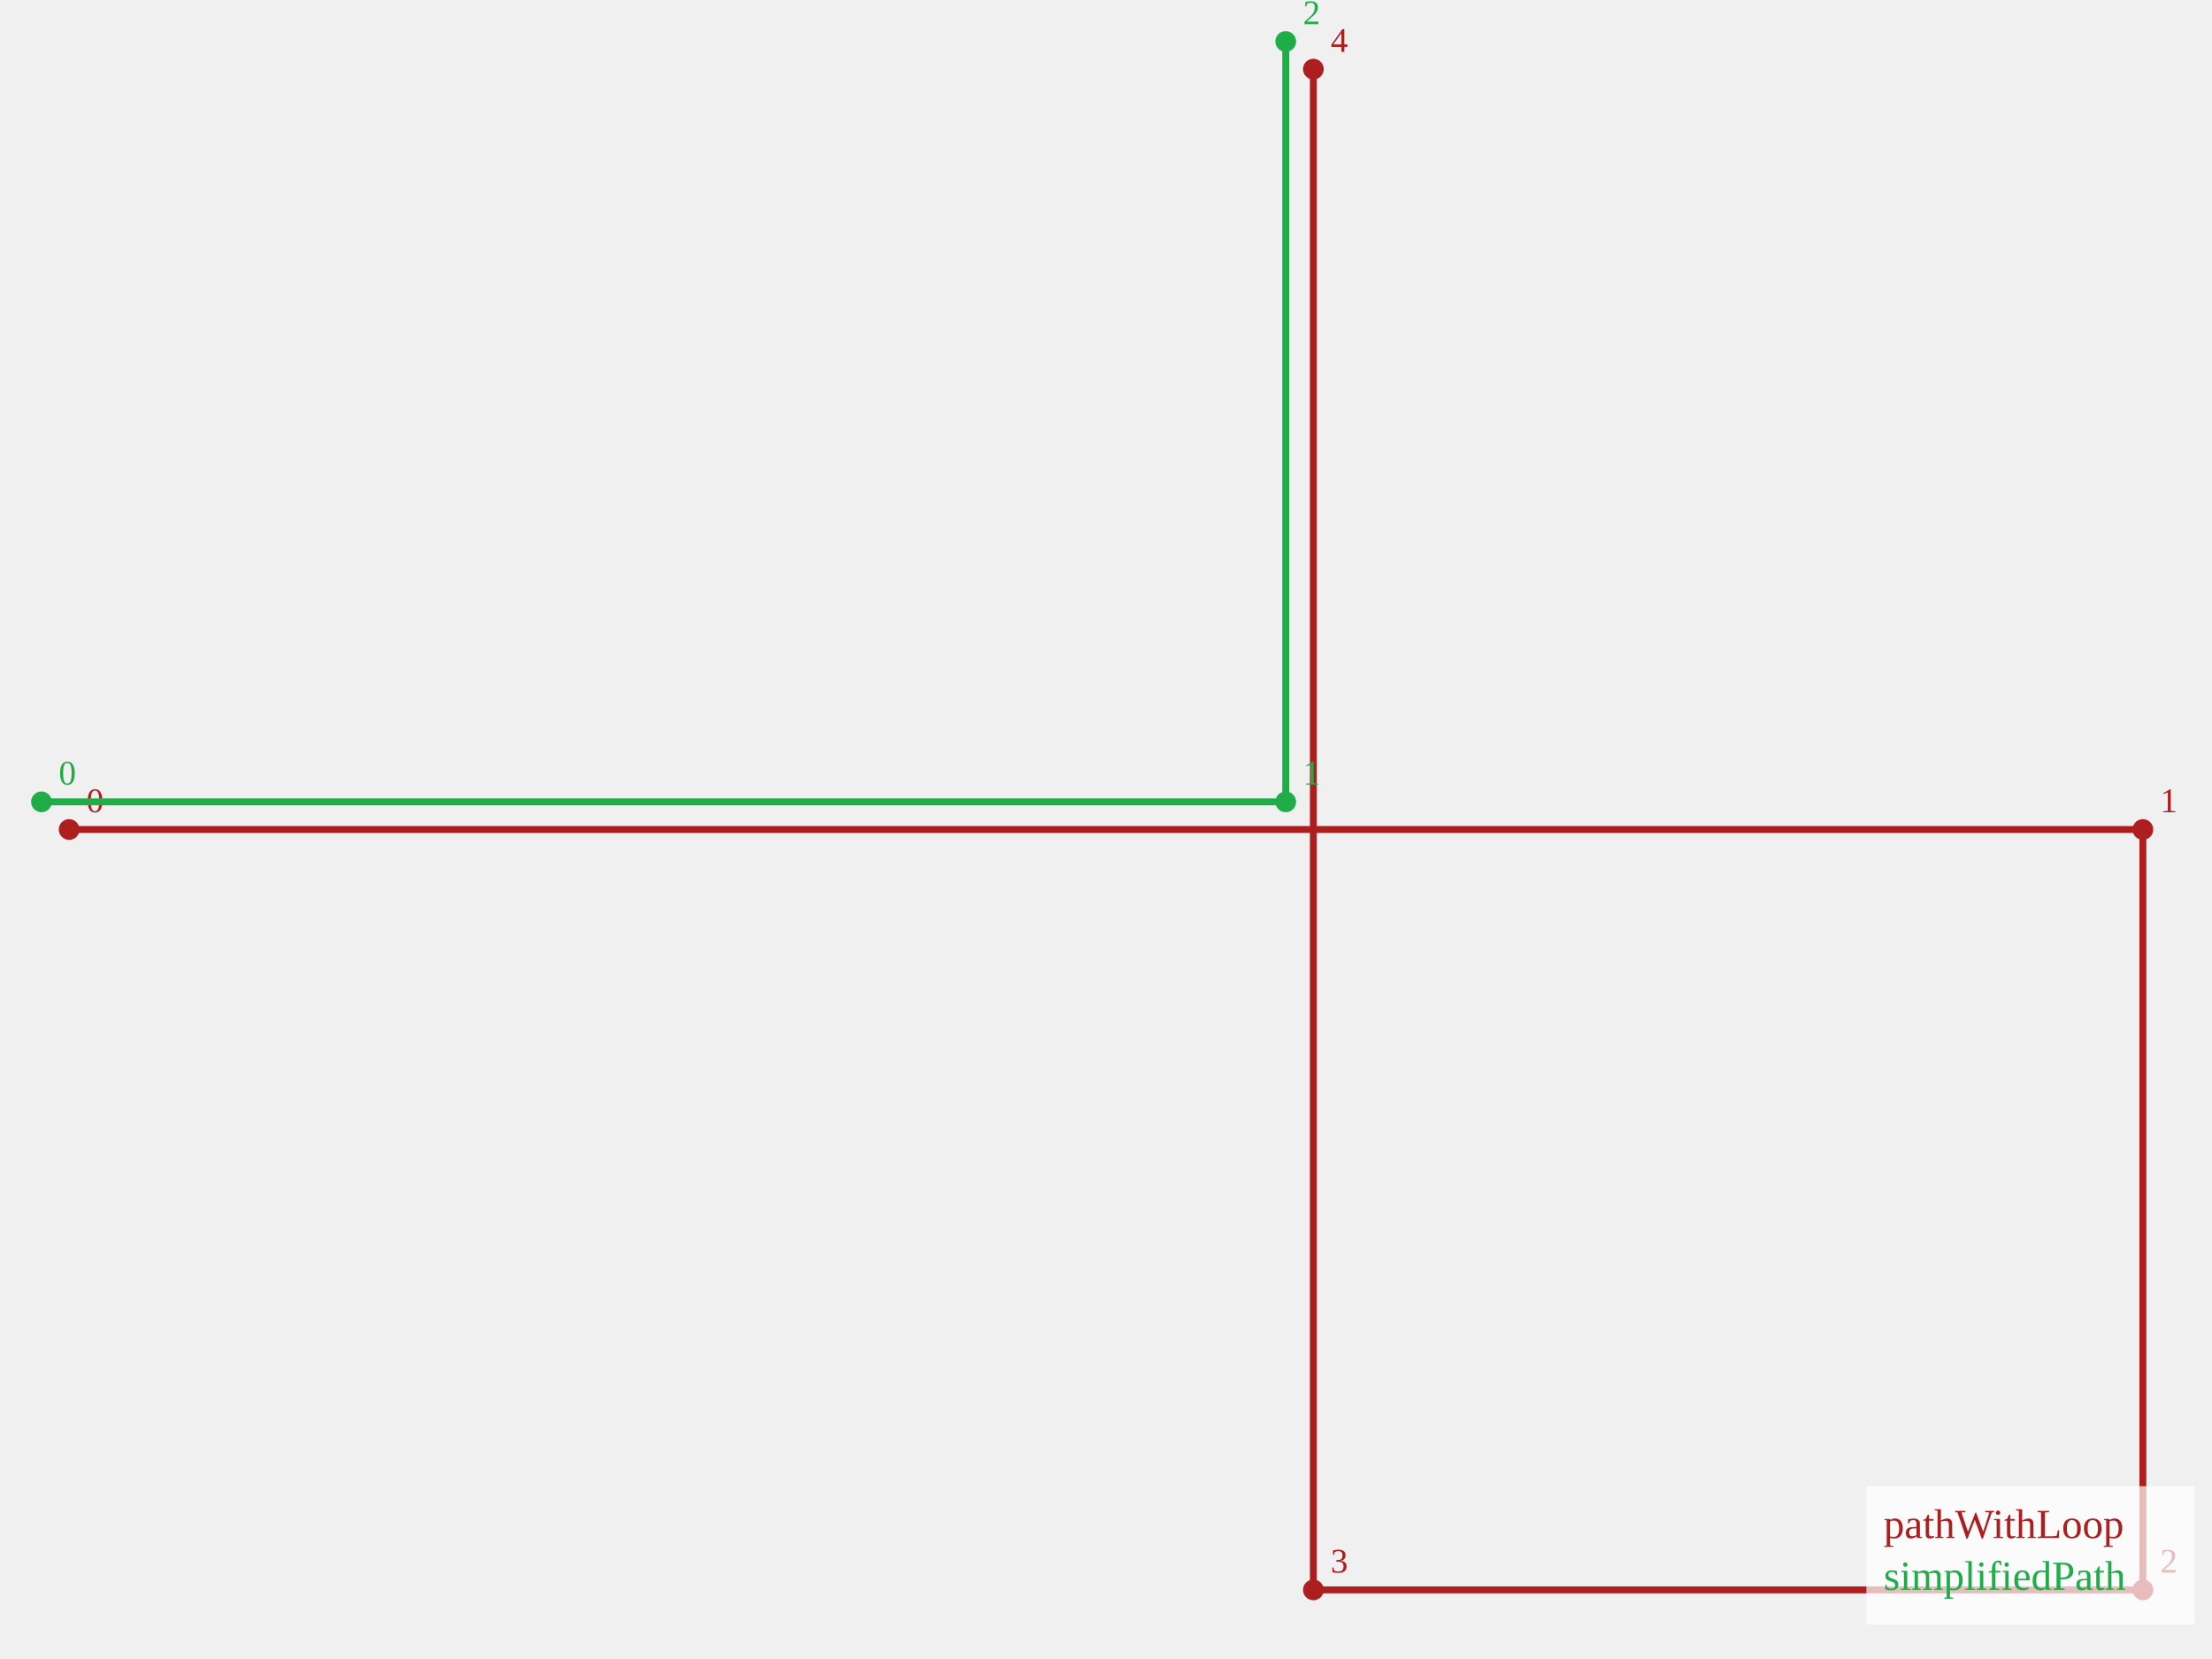
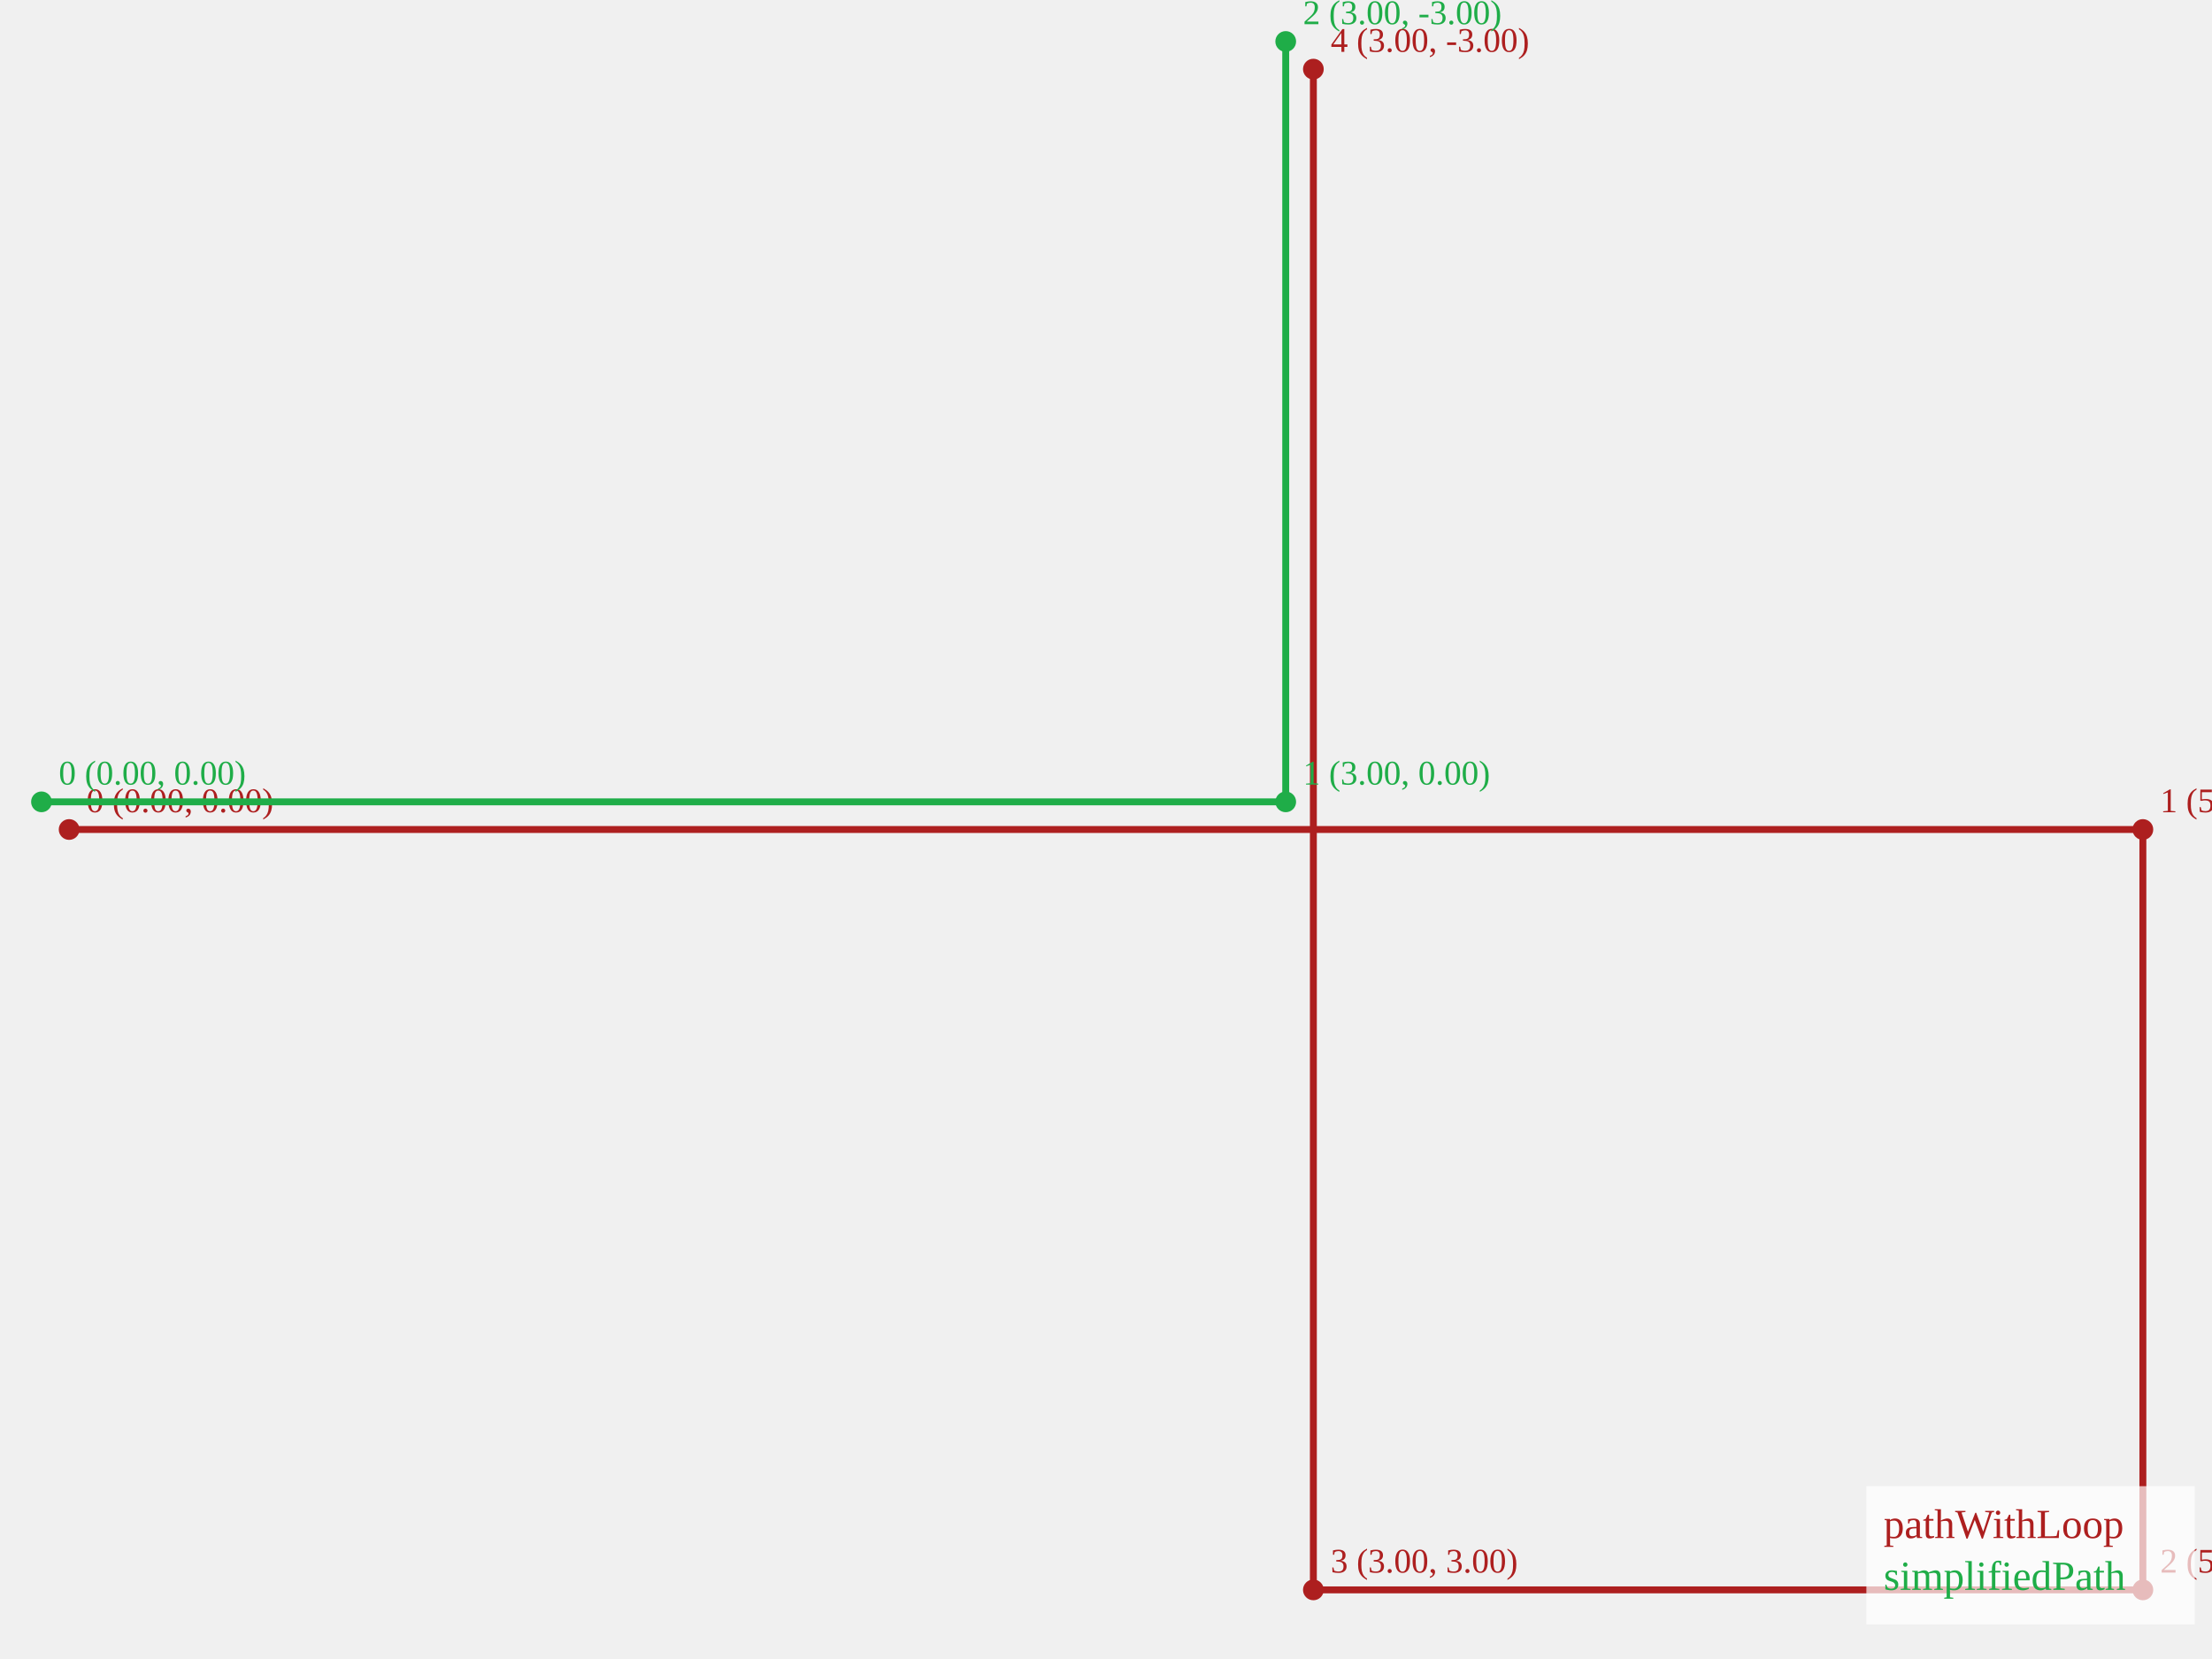
<svg xmlns="http://www.w3.org/2000/svg" width="640" height="480">
  <line x1="20" y1="240" x2="620" y2="240" stroke="hsl(0, 70%, 40%)" stroke-width="2" />
  <line x1="620" y1="240" x2="620" y2="460" stroke="hsl(0, 70%, 40%)" stroke-width="2" />
  <line x1="620" y1="460" x2="380" y2="460" stroke="hsl(0, 70%, 40%)" stroke-width="2" />
  <line x1="380" y1="460" x2="380" y2="20" stroke="hsl(0, 70%, 40%)" stroke-width="2" />
  <circle cx="20" cy="240" r="3" fill="hsl(0, 70%, 40%)" />
-   <text x="25" y="235" font-size="10" fill="hsl(0, 70%, 40%)">0</text>
+   <text x="25" y="235" font-size="10" fill="hsl(0, 70%, 40%)">0 (0.00, 0.00)</text>
  <circle cx="620" cy="240" r="3" fill="hsl(0, 70%, 40%)" />
-   <text x="625" y="235" font-size="10" fill="hsl(0, 70%, 40%)">1</text>
+   <text x="625" y="235" font-size="10" fill="hsl(0, 70%, 40%)">1 (5.00, 0.00)</text>
  <circle cx="620" cy="460" r="3" fill="hsl(0, 70%, 40%)" />
-   <text x="625" y="455" font-size="10" fill="hsl(0, 70%, 40%)">2</text>
+   <text x="625" y="455" font-size="10" fill="hsl(0, 70%, 40%)">2 (5.00, 3.00)</text>
  <circle cx="380" cy="460" r="3" fill="hsl(0, 70%, 40%)" />
-   <text x="385" y="455" font-size="10" fill="hsl(0, 70%, 40%)">3</text>
+   <text x="385" y="455" font-size="10" fill="hsl(0, 70%, 40%)">3 (3.00, 3.00)</text>
  <circle cx="380" cy="20" r="3" fill="hsl(0, 70%, 40%)" />
-   <text x="385" y="15" font-size="10" fill="hsl(0, 70%, 40%)">4</text>
+   <text x="385" y="15" font-size="10" fill="hsl(0, 70%, 40%)">4 (3.00, -3.00)</text>
  <line x1="12" y1="232" x2="372" y2="232" stroke="hsl(137.5, 70%, 40%)" stroke-width="2" />
  <line x1="372" y1="232" x2="372" y2="12" stroke="hsl(137.5, 70%, 40%)" stroke-width="2" />
  <circle cx="12" cy="232" r="3" fill="hsl(137.5, 70%, 40%)" />
-   <text x="17" y="227" font-size="10" fill="hsl(137.5, 70%, 40%)">0</text>
+   <text x="17" y="227" font-size="10" fill="hsl(137.5, 70%, 40%)">0 (0.00, 0.00)</text>
  <circle cx="372" cy="232" r="3" fill="hsl(137.5, 70%, 40%)" />
-   <text x="377" y="227" font-size="10" fill="hsl(137.5, 70%, 40%)">1</text>
+   <text x="377" y="227" font-size="10" fill="hsl(137.5, 70%, 40%)">1 (3.00, 0.00)</text>
  <circle cx="372" cy="12" r="3" fill="hsl(137.5, 70%, 40%)" />
-   <text x="377" y="7" font-size="10" fill="hsl(137.5, 70%, 40%)">2</text>
+   <text x="377" y="7" font-size="10" fill="hsl(137.5, 70%, 40%)">2 (3.00, -3.00)</text>
  <g transform="translate(540, 430)">
    <rect x="0" y="0" width="95" height="40" fill="white" opacity="0.7" />
    <text x="5" y="15" font-size="12" fill="hsl(0, 70%, 40%)">pathWithLoop</text>
    <text x="5" y="30" font-size="12" fill="hsl(137.5, 70%, 40%)">simplifiedPath</text>
  </g>
</svg>
